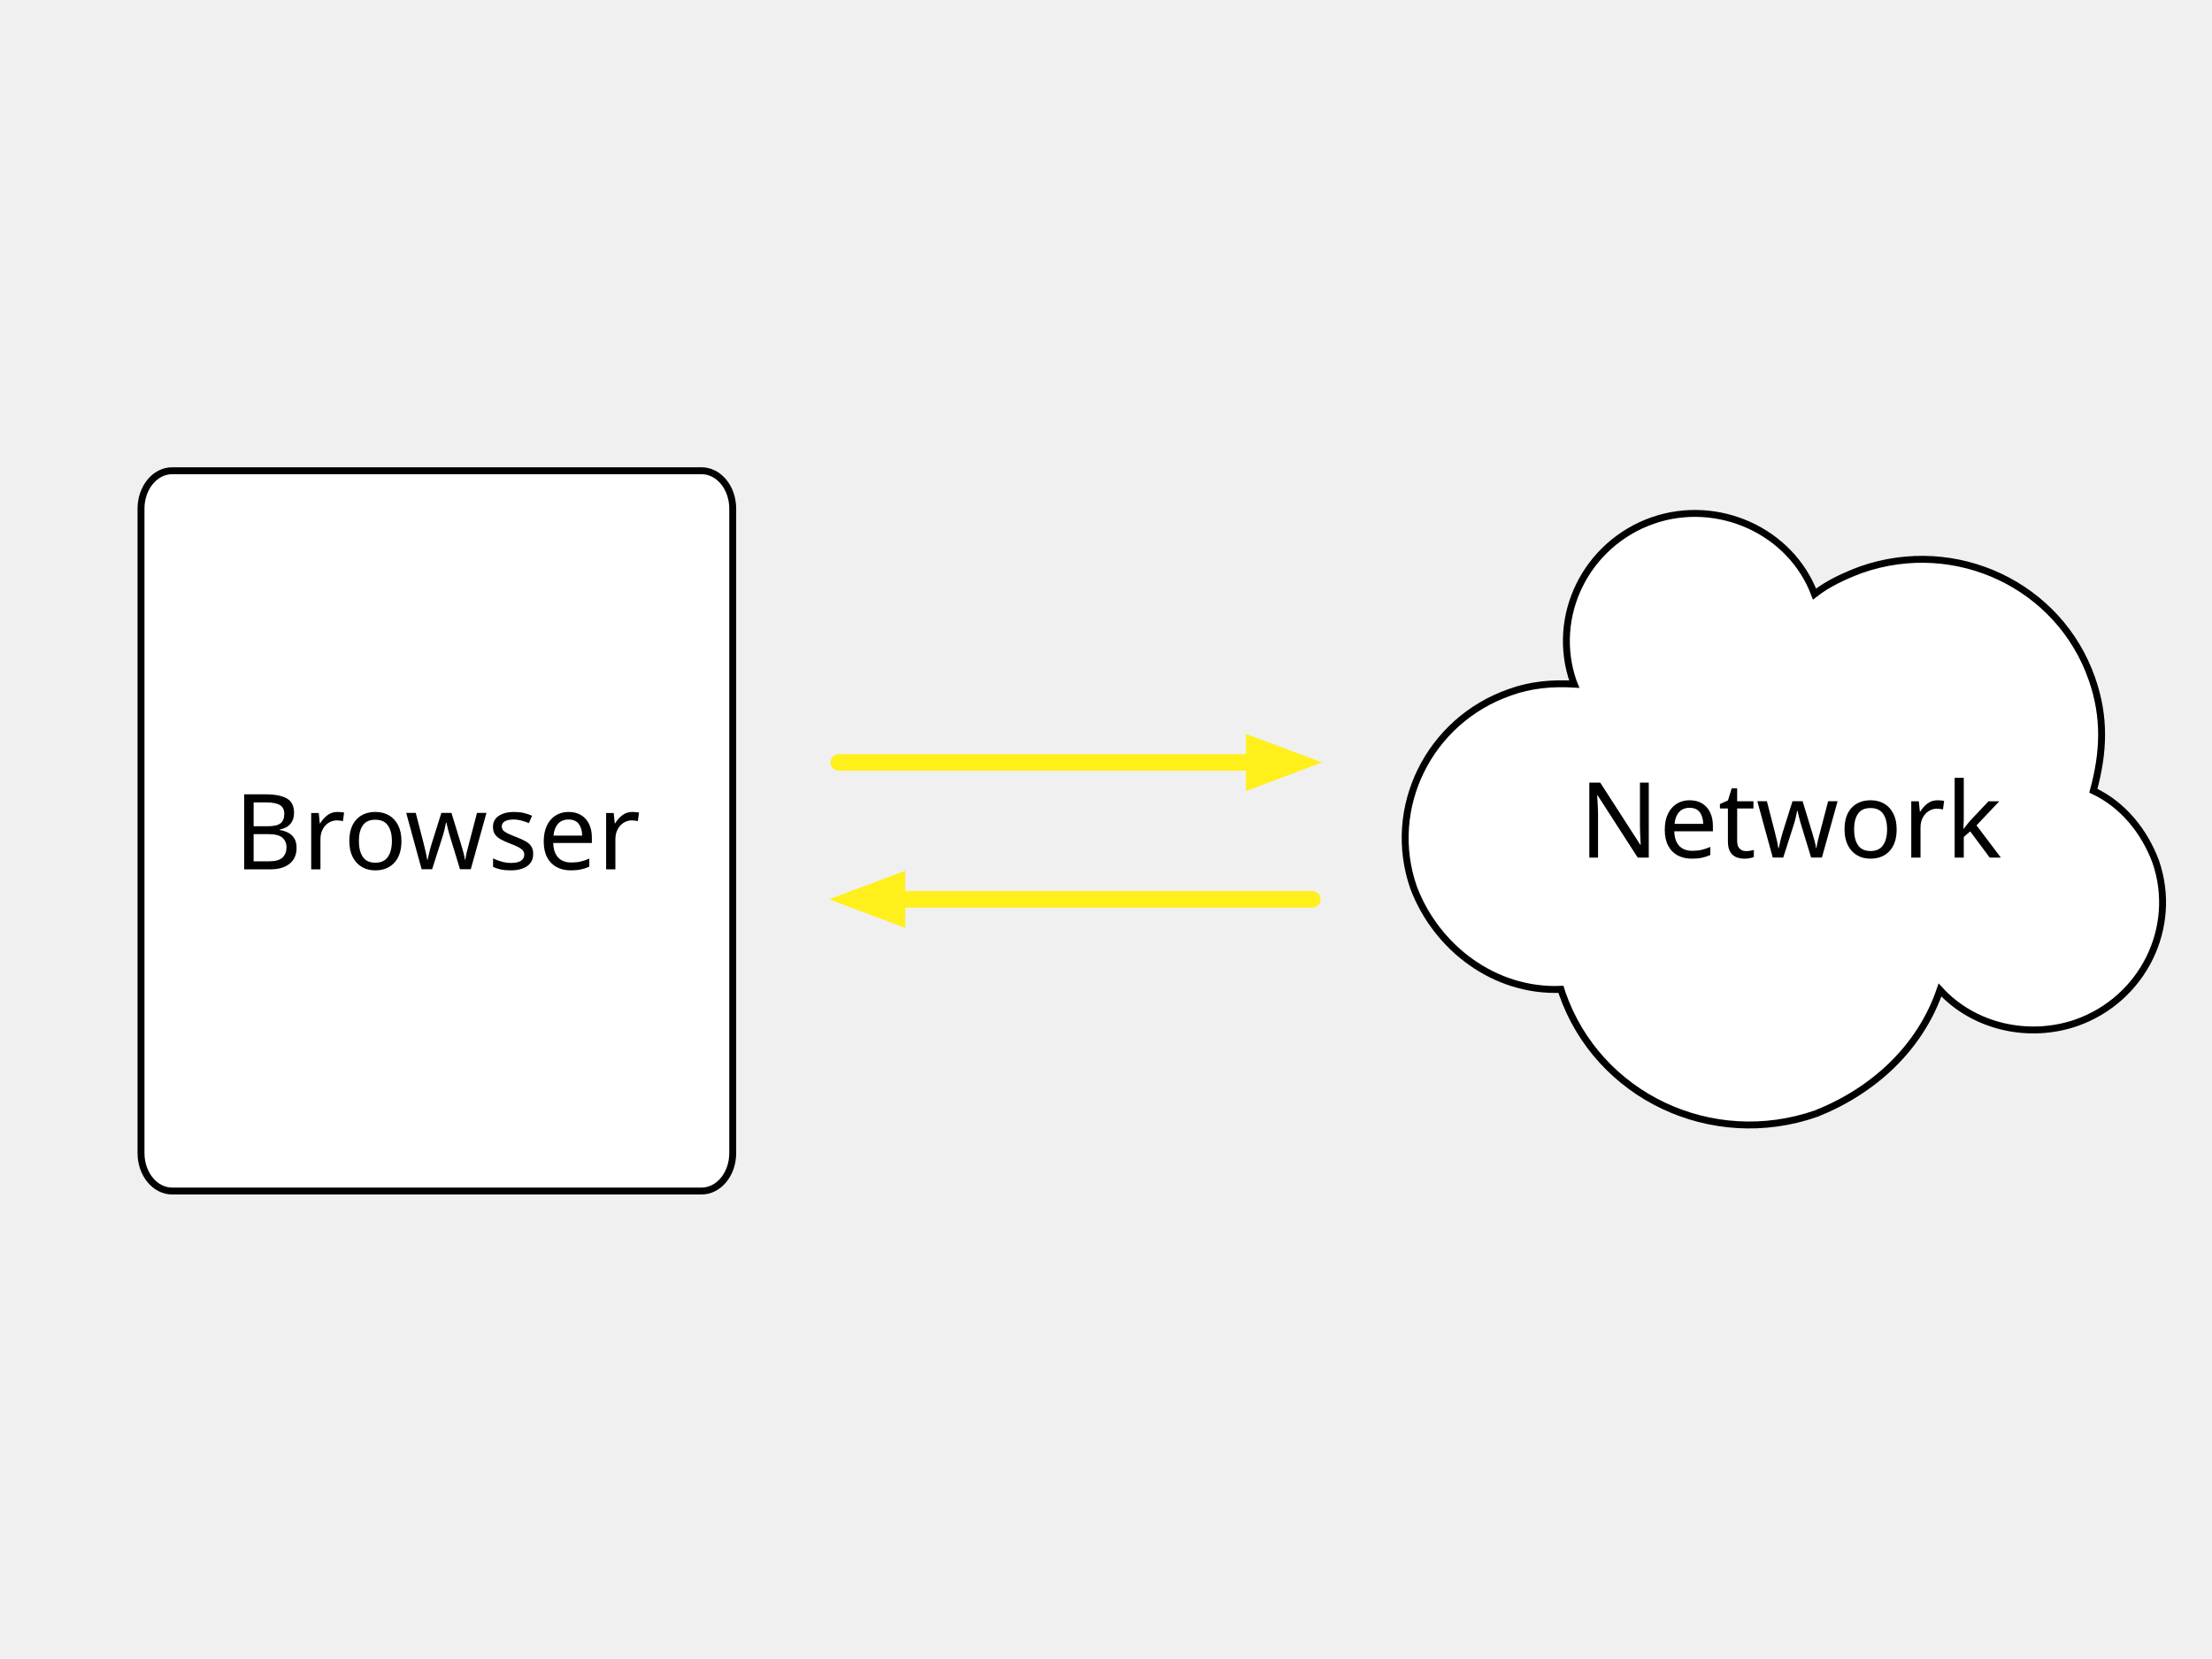
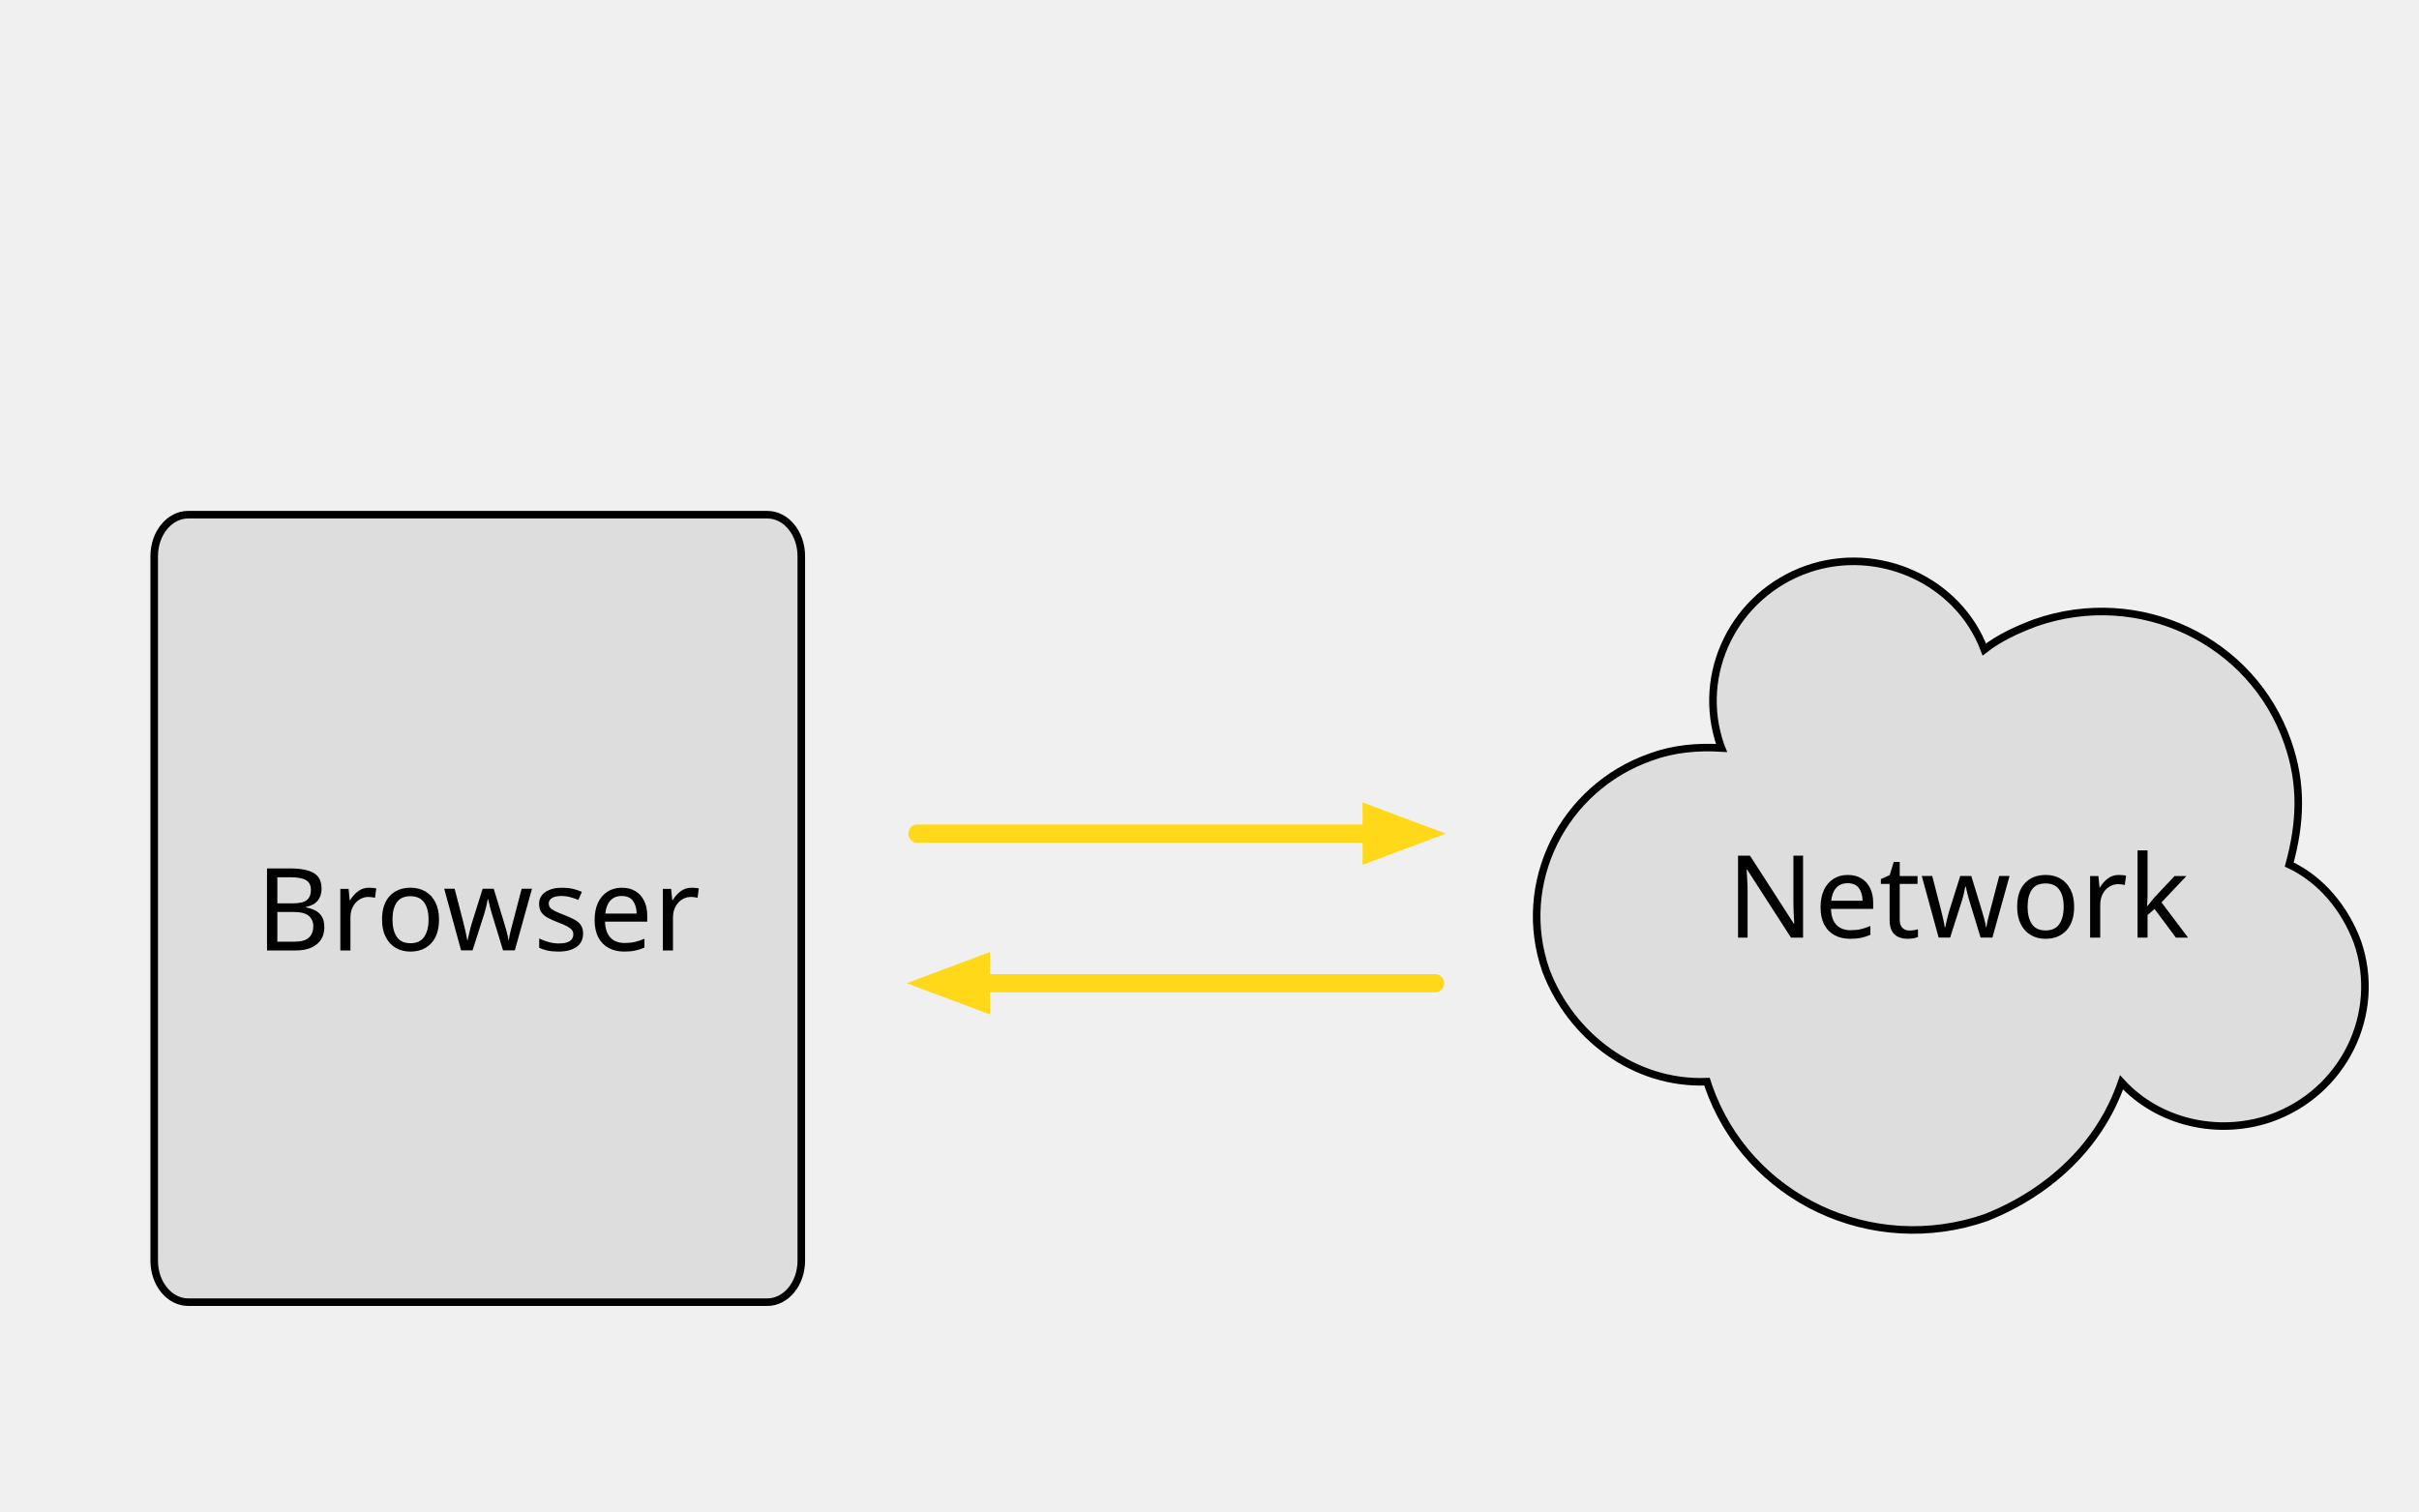
- <svg xmlns="http://www.w3.org/2000/svg" version="1.1" x="0" y="0" width="800" height="600" viewBox="0, 0, 800, 600">
-   <g id="Background">
-     <rect x="0" y="0" width="800" height="600" fill="none" />
-   </g>
+ <svg xmlns="http://www.w3.org/2000/svg" version="1.1" x="0" y="0" width="800" height="500" viewBox="0, 0, 800, 500">
  <g id="Layer_1">
    <g>
-       <path d="M303.383,275.75 L453.617,275.75" fill-opacity="0" stroke="#FFF01C" stroke-width="6" stroke-linecap="round" />
-       <path d="M453.617,281.75 L469.617,275.75 L453.617,269.75 z" fill="#FFF01C" fill-opacity="1" stroke="#FFF01C" stroke-width="6" stroke-opacity="1" />
+       <path d="M303.383,275.75 L453.617,275.75" fill-opacity="0" stroke="#FFD919" stroke-width="6" stroke-linecap="round" />
+       <path d="M453.617,281.75 L469.617,275.75 L453.617,269.75 z" fill="#FFD919" fill-opacity="1" stroke="#FFD919" stroke-width="6" stroke-opacity="1" />
    </g>
    <g>
-       <path d="M324.383,325.25 L474.617,325.25" fill-opacity="0" stroke="#FFF01C" stroke-width="6" stroke-linecap="round" />
-       <path d="M324.383,319.25 L308.383,325.25 L324.383,331.25 z" fill="#FFF01C" fill-opacity="1" stroke="#FFF01C" stroke-width="6" stroke-opacity="1" />
+       <path d="M324.383,325.25 L474.617,325.25" fill-opacity="0" stroke="#FFD919" stroke-width="6" stroke-linecap="round" />
+       <path d="M324.383,319.25 L308.383,325.25 L324.383,331.25 z" fill="#FFD919" fill-opacity="1" stroke="#FFD919" stroke-width="6" stroke-opacity="1" />
    </g>
    <g>
      <g>
-         <path d="M597.806,188.223 C621.201,180.141 647.591,191.958 656.246,214.846 C661.289,210.92 667.162,208.27 673.111,206.026 C707.412,194.053 744.773,211.717 756.558,245.479 C761.409,259.32 760.904,271.965 757.09,285.983 C767.849,291.038 775.495,300.637 779.6,311.493 C787.919,335.325 775.035,361.497 750.822,369.948 C733.604,375.838 713.85,371.393 701.628,358.05 C694.387,379.126 677.479,394.538 656.876,402.741 C619.116,415.921 577.988,396.476 565.014,359.309 L564.535,357.81 C540.421,358.794 519.428,342.65 511.249,321.021 C501.197,292.223 516.766,260.599 546.023,250.387 C553.532,247.628 561.433,246.964 569.332,247.427 L569.028,246.679 C560.709,222.847 573.594,196.675 597.806,188.224 z" fill="#FFFFFF" />
+         <path d="M597.806,188.223 C621.201,180.141 647.591,191.958 656.246,214.846 C661.289,210.92 667.162,208.27 673.111,206.026 C707.412,194.053 744.773,211.717 756.558,245.479 C761.409,259.32 760.904,271.965 757.09,285.983 C767.849,291.038 775.495,300.637 779.6,311.493 C787.919,335.325 775.035,361.497 750.822,369.948 C733.604,375.838 713.85,371.393 701.628,358.05 C694.387,379.126 677.479,394.538 656.876,402.741 C619.116,415.921 577.988,396.476 565.014,359.309 L564.535,357.81 C540.421,358.794 519.428,342.65 511.249,321.021 C501.197,292.223 516.766,260.599 546.023,250.387 C553.532,247.628 561.433,246.964 569.332,247.427 L569.028,246.679 C560.709,222.847 573.594,196.675 597.806,188.224 z" fill="#DDDDDD" />
        <path d="M597.806,188.223 C621.201,180.141 647.591,191.958 656.246,214.846 C661.289,210.92 667.162,208.27 673.111,206.026 C707.412,194.053 744.773,211.717 756.558,245.479 C761.409,259.32 760.904,271.965 757.09,285.983 C767.849,291.038 775.495,300.637 779.6,311.493 C787.919,335.325 775.035,361.497 750.822,369.948 C733.604,375.838 713.85,371.393 701.628,358.05 C694.387,379.126 677.479,394.538 656.876,402.741 C619.116,415.921 577.988,396.476 565.014,359.309 L564.535,357.81 C540.421,358.794 519.428,342.65 511.249,321.021 C501.197,292.223 516.766,260.599 546.023,250.387 C553.532,247.628 561.433,246.964 569.332,247.427 L569.028,246.679 C560.709,222.847 573.594,196.675 597.806,188.224 z" fill-opacity="0" stroke="#000000" stroke-width="2.5" stroke-linecap="round" />
      </g>
      <text fill="#000000" transform="matrix(1, 0, -0, 1, 644.662, 295.773)">
        <tspan x="-73.549" y="14.402" font-family="HelveticaNeue-Medium" font-size="38">Network</tspan>
      </text>
    </g>
    <g>
      <g>
-         <path d="M62.263,170.25 L253.737,170.25 C259.957,170.25 265,176.388 265,183.96 L265,417.039 C265,424.612 259.957,430.75 253.737,430.75 L62.263,430.75 C56.043,430.75 51,424.612 51,417.039 L51,183.96 C51,176.388 56.043,170.25 62.263,170.25 z" fill="#FFFFFF" />
+         <path d="M62.263,170.25 L253.737,170.25 C259.957,170.25 265,176.388 265,183.96 L265,417.039 C265,424.612 259.957,430.75 253.737,430.75 L62.263,430.75 C56.043,430.75 51,424.612 51,417.039 L51,183.96 C51,176.388 56.043,170.25 62.263,170.25 z" fill="#DDDDDD" />
        <path d="M62.263,170.25 L253.737,170.25 C259.957,170.25 265,176.388 265,183.96 L265,417.039 C265,424.612 259.957,430.75 253.737,430.75 L62.263,430.75 C56.043,430.75 51,424.612 51,417.039 L51,183.96 C51,176.388 56.043,170.25 62.263,170.25 z" fill-opacity="0" stroke="#000000" stroke-width="2.5" stroke-linecap="round" />
      </g>
      <text fill="#000000" transform="matrix(1, 0, -0, 1, 157.5, 300)">
        <tspan x="-72.884" y="14.402" font-family="HelveticaNeue-Medium" font-size="38">Browser</tspan>
      </text>
    </g>
  </g>
</svg>
